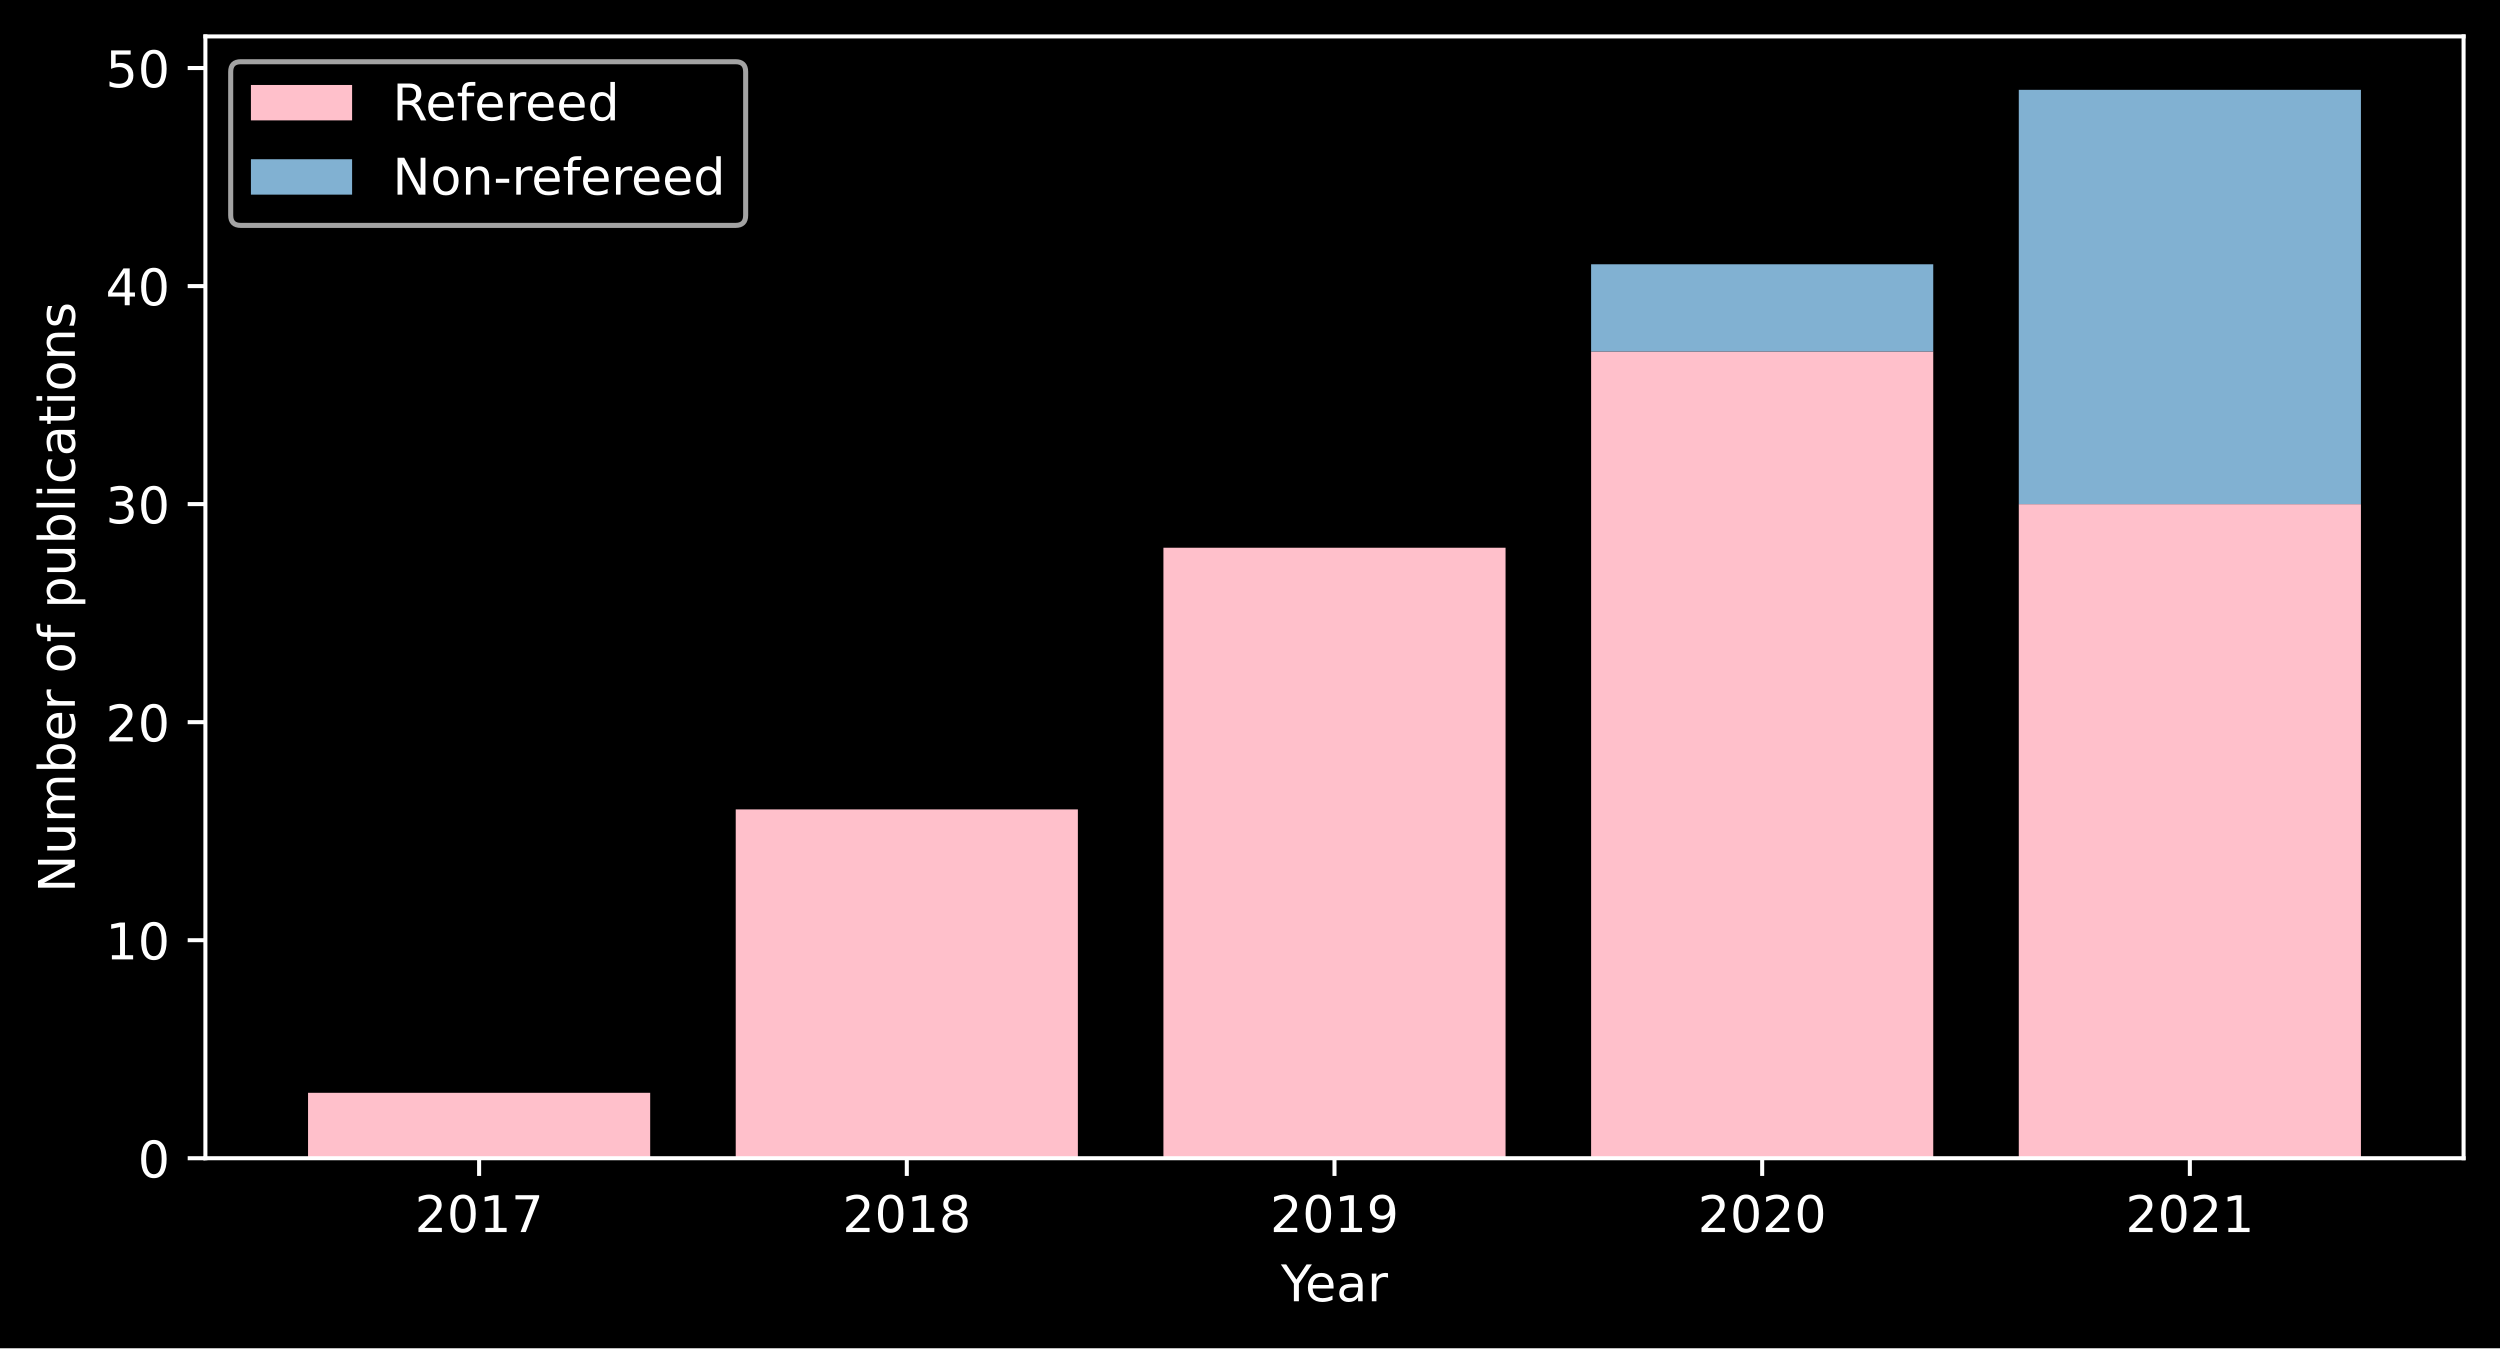
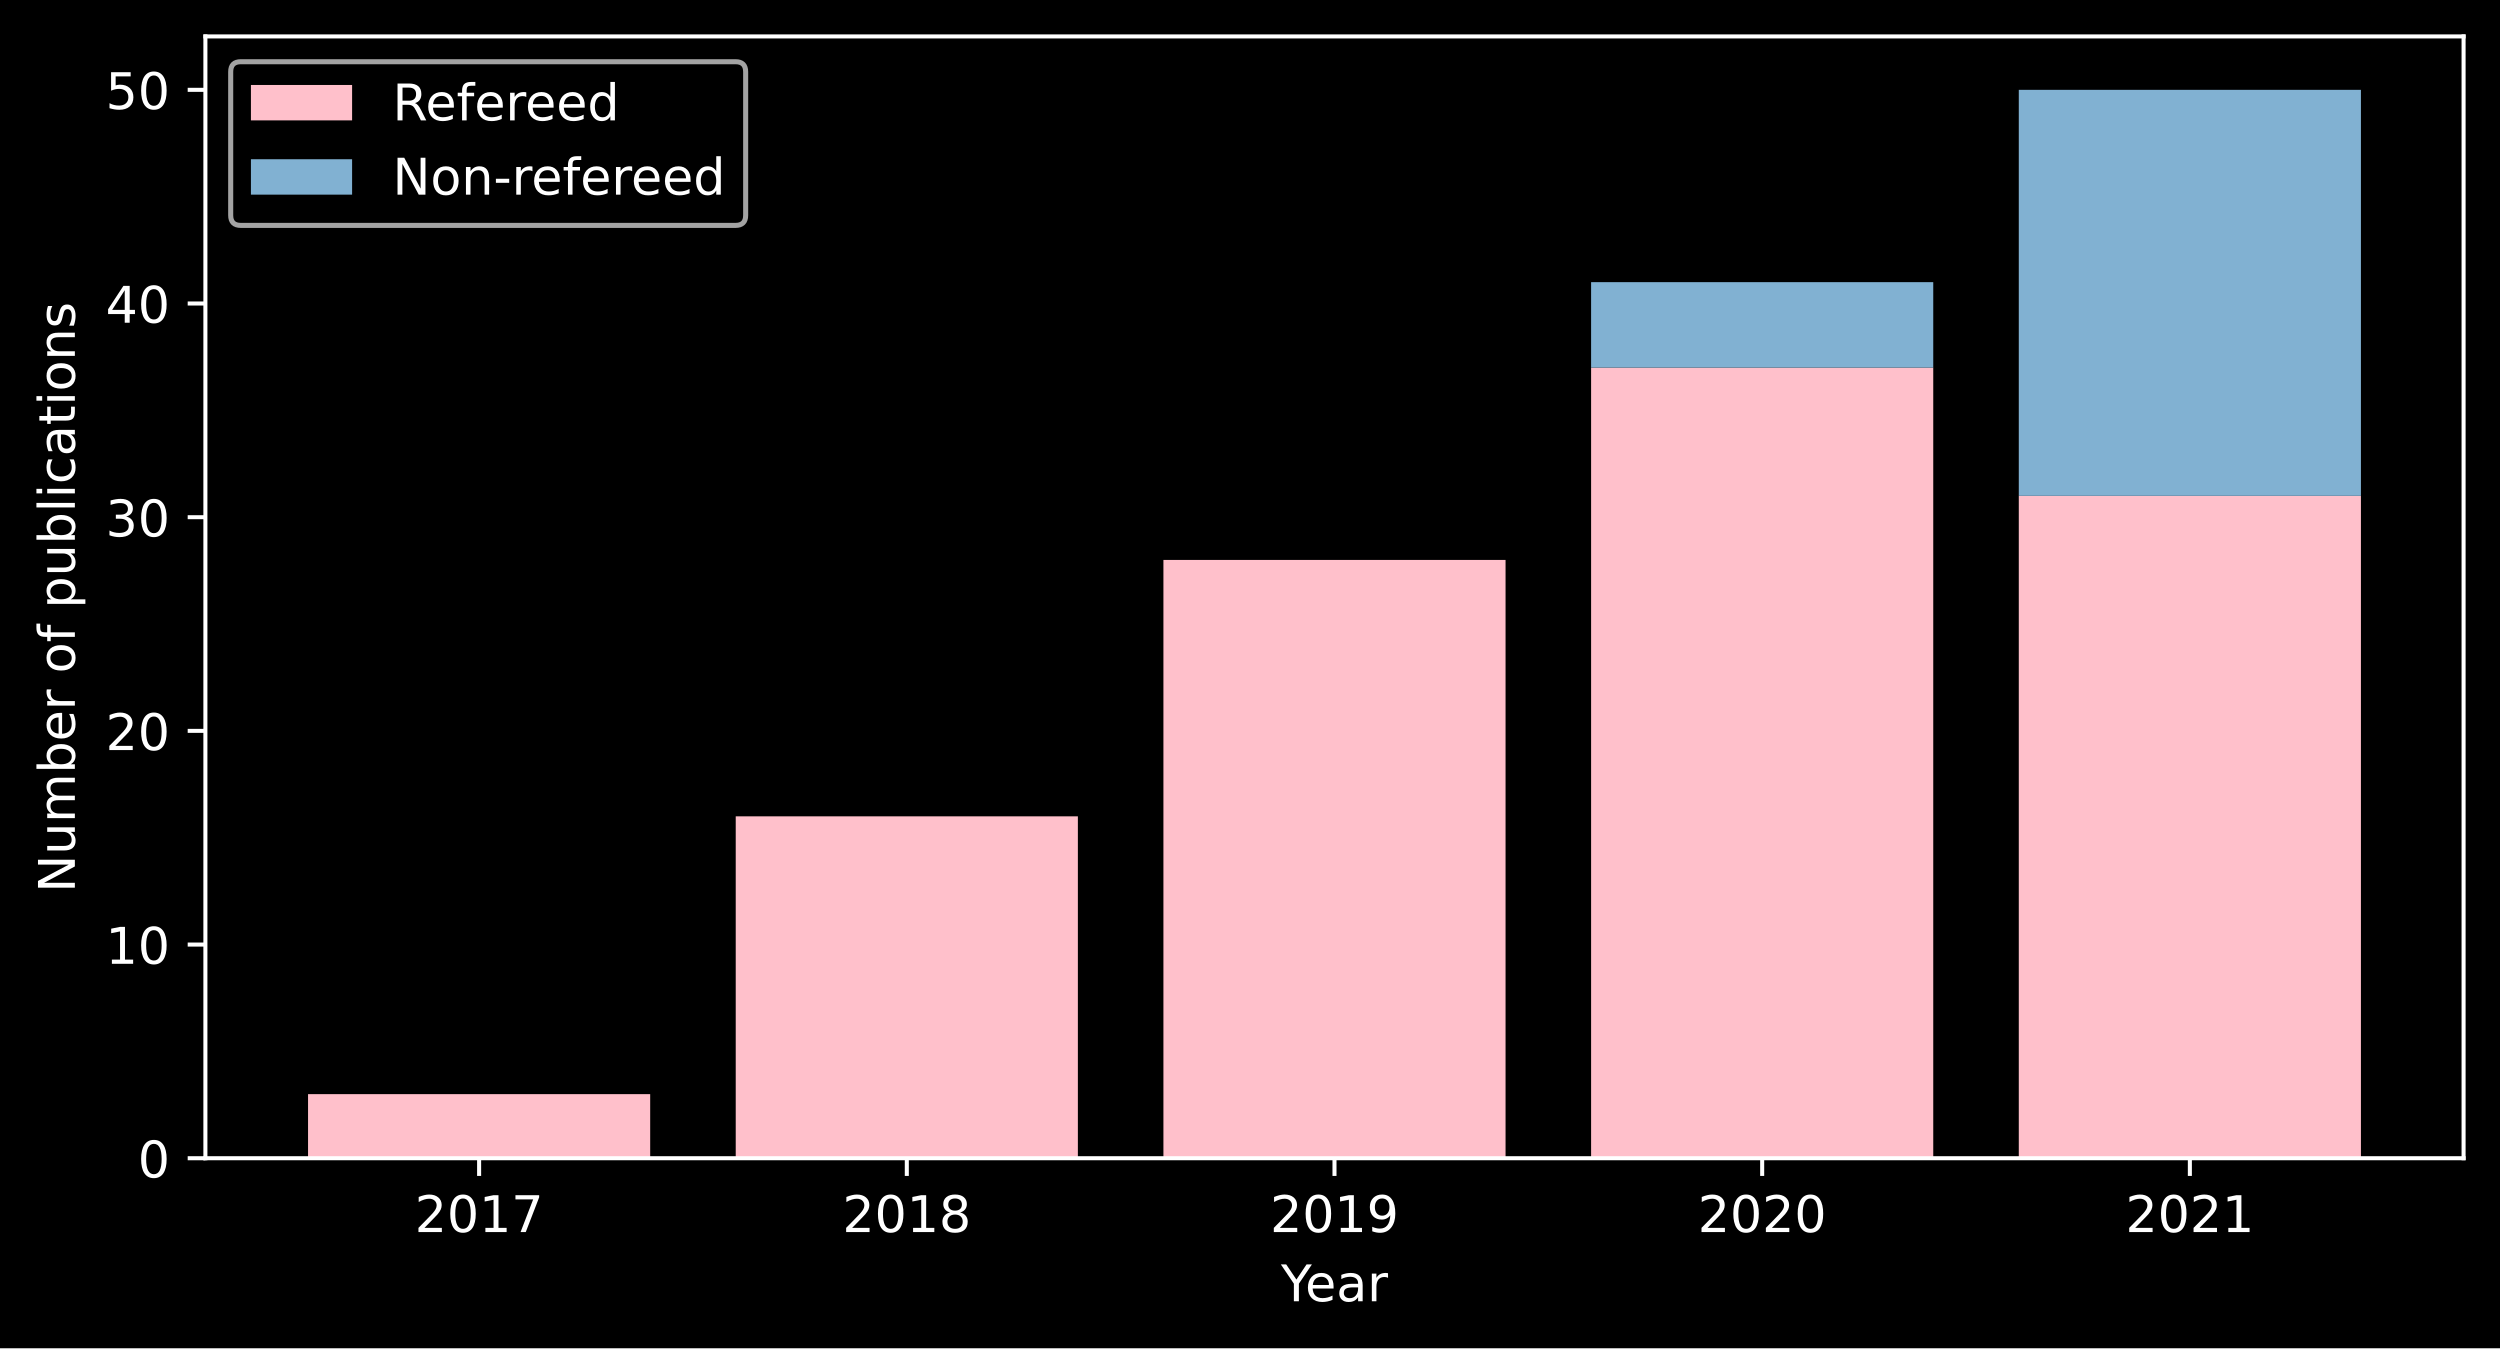
<svg xmlns="http://www.w3.org/2000/svg" xmlns:xlink="http://www.w3.org/1999/xlink" height="266.516pt" version="1.1" viewBox="0 0 494.203 266.516" width="494.203pt">
  <defs>
    <style type="text/css">*{stroke-linecap:butt;stroke-linejoin:round;}</style>
  </defs>
  <g id="figure_1">
    <g id="patch_1">
      <path d="M 0 266.516  L 494.203 266.516  L 494.203 0  L 0 0  z " />
    </g>
    <g id="axes_1">
      <g id="patch_2">
        <path d="M 40.603 228.96  L 487.003 228.96  L 487.003 7.2  L 40.603 7.2  z " />
      </g>
      <g id="patch_3">
-         <path clip-path="url(#p28b69d69a1)" d="M 399.076 228.96  L 466.712 228.96  L 466.712 99.654  L 399.076 99.654  z " style="fill:#ffc0cb;" />
+         <path clip-path="url(#pa184d93431)" d="M 399.076 228.96  L 466.712 228.96  L 466.712 98.016  L 399.076 98.016  z " style="fill:#ffc0cb;" />
      </g>
      <g id="patch_4">
-         <path clip-path="url(#p28b69d69a1)" d="M 314.53 228.96  L 382.167 228.96  L 382.167 69.482  L 314.53 69.482  z " style="fill:#ffc0cb;" />
+         <path clip-path="url(#pa184d93431)" d="M 314.53 228.96  L 382.167 228.96  L 382.167 72.672  L 314.53 72.672  z " style="fill:#ffc0cb;" />
      </g>
      <g id="patch_5">
-         <path clip-path="url(#p28b69d69a1)" d="M 229.985 228.96  L 297.621 228.96  L 297.621 108.274  L 229.985 108.274  z " style="fill:#ffc0cb;" />
+         <path clip-path="url(#pa184d93431)" d="M 229.985 228.96  L 297.621 228.96  L 297.621 110.688  L 229.985 110.688  z " style="fill:#ffc0cb;" />
      </g>
      <g id="patch_6">
-         <path clip-path="url(#p28b69d69a1)" d="M 145.439 228.96  L 213.076 228.96  L 213.076 159.997  L 145.439 159.997  z " style="fill:#ffc0cb;" />
+         <path clip-path="url(#pa184d93431)" d="M 145.439 228.96  L 213.076 228.96  L 213.076 161.376  L 145.439 161.376  z " style="fill:#ffc0cb;" />
      </g>
      <g id="patch_7">
-         <path clip-path="url(#p28b69d69a1)" d="M 60.894 228.96  L 128.53 228.96  L 128.53 216.029  L 60.894 216.029  z " style="fill:#ffc0cb;" />
+         <path clip-path="url(#pa184d93431)" d="M 60.894 228.96  L 128.53 228.96  L 128.53 216.288  L 60.894 216.288  z " style="fill:#ffc0cb;" />
      </g>
      <g id="patch_8">
-         <path clip-path="url(#p28b69d69a1)" d="M 399.076 99.654  L 466.712 99.654  L 466.712 17.76  L 399.076 17.76  z " style="fill:#81b1d2;" />
+         <path clip-path="url(#pa184d93431)" d="M 399.076 98.016  L 466.712 98.016  L 466.712 17.76  L 399.076 17.76  z " style="fill:#81b1d2;" />
      </g>
      <g id="patch_9">
-         <path clip-path="url(#p28b69d69a1)" d="M 314.53 69.482  L 382.167 69.482  L 382.167 52.242  L 314.53 52.242  z " style="fill:#81b1d2;" />
+         <path clip-path="url(#pa184d93431)" d="M 314.53 72.672  L 382.167 72.672  L 382.167 55.776  L 314.53 55.776  z " style="fill:#81b1d2;" />
      </g>
      <g id="patch_10">
-         <path clip-path="url(#p28b69d69a1)" d="M 229.985 108.274  L 297.621 108.274  L 297.621 108.274  L 229.985 108.274  z " style="fill:#81b1d2;" />
+         <path clip-path="url(#pa184d93431)" d="M 229.985 110.688  L 297.621 110.688  L 297.621 110.688  L 229.985 110.688  z " style="fill:#81b1d2;" />
      </g>
      <g id="patch_11">
-         <path clip-path="url(#p28b69d69a1)" d="M 145.439 159.997  L 213.076 159.997  L 213.076 159.997  L 145.439 159.997  z " style="fill:#81b1d2;" />
+         <path clip-path="url(#pa184d93431)" d="M 145.439 161.376  L 213.076 161.376  L 213.076 161.376  L 145.439 161.376  z " style="fill:#81b1d2;" />
      </g>
      <g id="patch_12">
-         <path clip-path="url(#p28b69d69a1)" d="M 60.894 216.029  L 128.53 216.029  L 128.53 216.029  L 60.894 216.029  z " style="fill:#81b1d2;" />
+         <path clip-path="url(#pa184d93431)" d="M 60.894 216.288  L 128.53 216.288  L 128.53 216.288  L 60.894 216.288  z " style="fill:#81b1d2;" />
      </g>
      <g id="matplotlib.axis_1">
        <g id="xtick_1">
          <g id="line2d_1">
            <defs>
-               <path d="M 0 0  L 0 3.5  " id="mf9de6f8b6b" style="stroke:#ffffff;stroke-width:0.8;" />
-             </defs>
-             <g>
-               <use style="fill:#ffffff;stroke:#ffffff;stroke-width:0.8;" x="432.894" xlink:href="#mf9de6f8b6b" y="228.96" />
+               <path d="M 0 0  L 0 3.5  " id="m18f477acd8" style="stroke:#ffffff;stroke-width:0.8;" />
+             </defs>
+             <g>
+               <use style="fill:#ffffff;stroke:#ffffff;stroke-width:0.8;" x="432.894" xlink:href="#m18f477acd8" y="228.96" />
            </g>
          </g>
          <g id="text_1">
            <g style="fill:#ffffff;" transform="translate(420.169 243.5584)scale(0.1 -0.1)">
              <defs>
                <path d="M 1228 531  L 3431 531  L 3431 0  L 469 0  L 469 531  Q 828 903 1448 1529  Q 2069 2156 2228 2338  Q 2531 2678 2651 2914  Q 2772 3150 2772 3378  Q 2772 3750 2511 3984  Q 2250 4219 1831 4219  Q 1534 4219 1204 4116  Q 875 4013 500 3803  L 500 4441  Q 881 4594 1212 4672  Q 1544 4750 1819 4750  Q 2544 4750 2975 4387  Q 3406 4025 3406 3419  Q 3406 3131 3298 2873  Q 3191 2616 2906 2266  Q 2828 2175 2409 1742  Q 1991 1309 1228 531  z " id="DejaVuSans-32" transform="scale(0.015625)" />
                <path d="M 2034 4250  Q 1547 4250 1301 3770  Q 1056 3291 1056 2328  Q 1056 1369 1301 889  Q 1547 409 2034 409  Q 2525 409 2770 889  Q 3016 1369 3016 2328  Q 3016 3291 2770 3770  Q 2525 4250 2034 4250  z M 2034 4750  Q 2819 4750 3233 4129  Q 3647 3509 3647 2328  Q 3647 1150 3233 529  Q 2819 -91 2034 -91  Q 1250 -91 836 529  Q 422 1150 422 2328  Q 422 3509 836 4129  Q 1250 4750 2034 4750  z " id="DejaVuSans-30" transform="scale(0.015625)" />
                <path d="M 794 531  L 1825 531  L 1825 4091  L 703 3866  L 703 4441  L 1819 4666  L 2450 4666  L 2450 531  L 3481 531  L 3481 0  L 794 0  L 794 531  z " id="DejaVuSans-31" transform="scale(0.015625)" />
              </defs>
              <use xlink:href="#DejaVuSans-32" />
              <use x="63.623" xlink:href="#DejaVuSans-30" />
              <use x="127.246" xlink:href="#DejaVuSans-32" />
              <use x="190.869" xlink:href="#DejaVuSans-31" />
            </g>
          </g>
        </g>
        <g id="xtick_2">
          <g id="line2d_2">
            <g>
-               <use style="fill:#ffffff;stroke:#ffffff;stroke-width:0.8;" x="348.349" xlink:href="#mf9de6f8b6b" y="228.96" />
+               <use style="fill:#ffffff;stroke:#ffffff;stroke-width:0.8;" x="348.349" xlink:href="#m18f477acd8" y="228.96" />
            </g>
          </g>
          <g id="text_2">
            <g style="fill:#ffffff;" transform="translate(335.6236 243.5584)scale(0.1 -0.1)">
              <use xlink:href="#DejaVuSans-32" />
              <use x="63.623" xlink:href="#DejaVuSans-30" />
              <use x="127.246" xlink:href="#DejaVuSans-32" />
              <use x="190.869" xlink:href="#DejaVuSans-30" />
            </g>
          </g>
        </g>
        <g id="xtick_3">
          <g id="line2d_3">
            <g>
-               <use style="fill:#ffffff;stroke:#ffffff;stroke-width:0.8;" x="263.803" xlink:href="#mf9de6f8b6b" y="228.96" />
+               <use style="fill:#ffffff;stroke:#ffffff;stroke-width:0.8;" x="263.803" xlink:href="#m18f477acd8" y="228.96" />
            </g>
          </g>
          <g id="text_3">
            <g style="fill:#ffffff;" transform="translate(251.0781 243.5584)scale(0.1 -0.1)">
              <defs>
                <path d="M 703 97  L 703 672  Q 941 559 1184 500  Q 1428 441 1663 441  Q 2288 441 2617 861  Q 2947 1281 2994 2138  Q 2813 1869 2534 1725  Q 2256 1581 1919 1581  Q 1219 1581 811 2004  Q 403 2428 403 3163  Q 403 3881 828 4315  Q 1253 4750 1959 4750  Q 2769 4750 3195 4129  Q 3622 3509 3622 2328  Q 3622 1225 3098 567  Q 2575 -91 1691 -91  Q 1453 -91 1209 -44  Q 966 3 703 97  z M 1959 2075  Q 2384 2075 2632 2365  Q 2881 2656 2881 3163  Q 2881 3666 2632 3958  Q 2384 4250 1959 4250  Q 1534 4250 1286 3958  Q 1038 3666 1038 3163  Q 1038 2656 1286 2365  Q 1534 2075 1959 2075  z " id="DejaVuSans-39" transform="scale(0.015625)" />
              </defs>
              <use xlink:href="#DejaVuSans-32" />
              <use x="63.623" xlink:href="#DejaVuSans-30" />
              <use x="127.246" xlink:href="#DejaVuSans-31" />
              <use x="190.869" xlink:href="#DejaVuSans-39" />
            </g>
          </g>
        </g>
        <g id="xtick_4">
          <g id="line2d_4">
            <g>
-               <use style="fill:#ffffff;stroke:#ffffff;stroke-width:0.8;" x="179.258" xlink:href="#mf9de6f8b6b" y="228.96" />
+               <use style="fill:#ffffff;stroke:#ffffff;stroke-width:0.8;" x="179.258" xlink:href="#m18f477acd8" y="228.96" />
            </g>
          </g>
          <g id="text_4">
            <g style="fill:#ffffff;" transform="translate(166.5327 243.5584)scale(0.1 -0.1)">
              <defs>
                <path d="M 2034 2216  Q 1584 2216 1326 1975  Q 1069 1734 1069 1313  Q 1069 891 1326 650  Q 1584 409 2034 409  Q 2484 409 2743 651  Q 3003 894 3003 1313  Q 3003 1734 2745 1975  Q 2488 2216 2034 2216  z M 1403 2484  Q 997 2584 770 2862  Q 544 3141 544 3541  Q 544 4100 942 4425  Q 1341 4750 2034 4750  Q 2731 4750 3128 4425  Q 3525 4100 3525 3541  Q 3525 3141 3298 2862  Q 3072 2584 2669 2484  Q 3125 2378 3379 2068  Q 3634 1759 3634 1313  Q 3634 634 3220 271  Q 2806 -91 2034 -91  Q 1263 -91 848 271  Q 434 634 434 1313  Q 434 1759 690 2068  Q 947 2378 1403 2484  z M 1172 3481  Q 1172 3119 1398 2916  Q 1625 2713 2034 2713  Q 2441 2713 2670 2916  Q 2900 3119 2900 3481  Q 2900 3844 2670 4047  Q 2441 4250 2034 4250  Q 1625 4250 1398 4047  Q 1172 3844 1172 3481  z " id="DejaVuSans-38" transform="scale(0.015625)" />
              </defs>
              <use xlink:href="#DejaVuSans-32" />
              <use x="63.623" xlink:href="#DejaVuSans-30" />
              <use x="127.246" xlink:href="#DejaVuSans-31" />
              <use x="190.869" xlink:href="#DejaVuSans-38" />
            </g>
          </g>
        </g>
        <g id="xtick_5">
          <g id="line2d_5">
            <g>
-               <use style="fill:#ffffff;stroke:#ffffff;stroke-width:0.8;" x="94.712" xlink:href="#mf9de6f8b6b" y="228.96" />
+               <use style="fill:#ffffff;stroke:#ffffff;stroke-width:0.8;" x="94.712" xlink:href="#m18f477acd8" y="228.96" />
            </g>
          </g>
          <g id="text_5">
            <g style="fill:#ffffff;" transform="translate(81.98722 243.5584)scale(0.1 -0.1)">
              <defs>
                <path d="M 525 4666  L 3525 4666  L 3525 4397  L 1831 0  L 1172 0  L 2766 4134  L 525 4134  L 525 4666  z " id="DejaVuSans-37" transform="scale(0.015625)" />
              </defs>
              <use xlink:href="#DejaVuSans-32" />
              <use x="63.623" xlink:href="#DejaVuSans-30" />
              <use x="127.246" xlink:href="#DejaVuSans-31" />
              <use x="190.869" xlink:href="#DejaVuSans-37" />
            </g>
          </g>
        </g>
        <g id="text_6">
          <g style="fill:#ffffff;" transform="translate(253.2156 257.2366)scale(0.1 -0.1)">
            <defs>
              <path d="M -13 4666  L 666 4666  L 1959 2747  L 3244 4666  L 3922 4666  L 2272 2222  L 2272 0  L 1638 0  L 1638 2222  L -13 4666  z " id="DejaVuSans-59" transform="scale(0.015625)" />
              <path d="M 3597 1894  L 3597 1613  L 953 1613  Q 991 1019 1311 708  Q 1631 397 2203 397  Q 2534 397 2845 478  Q 3156 559 3463 722  L 3463 178  Q 3153 47 2828 -22  Q 2503 -91 2169 -91  Q 1331 -91 842 396  Q 353 884 353 1716  Q 353 2575 817 3079  Q 1281 3584 2069 3584  Q 2775 3584 3186 3129  Q 3597 2675 3597 1894  z M 3022 2063  Q 3016 2534 2758 2815  Q 2500 3097 2075 3097  Q 1594 3097 1305 2825  Q 1016 2553 972 2059  L 3022 2063  z " id="DejaVuSans-65" transform="scale(0.015625)" />
              <path d="M 2194 1759  Q 1497 1759 1228 1600  Q 959 1441 959 1056  Q 959 750 1161 570  Q 1363 391 1709 391  Q 2188 391 2477 730  Q 2766 1069 2766 1631  L 2766 1759  L 2194 1759  z M 3341 1997  L 3341 0  L 2766 0  L 2766 531  Q 2569 213 2275 61  Q 1981 -91 1556 -91  Q 1019 -91 701 211  Q 384 513 384 1019  Q 384 1609 779 1909  Q 1175 2209 1959 2209  L 2766 2209  L 2766 2266  Q 2766 2663 2505 2880  Q 2244 3097 1772 3097  Q 1472 3097 1187 3025  Q 903 2953 641 2809  L 641 3341  Q 956 3463 1253 3523  Q 1550 3584 1831 3584  Q 2591 3584 2966 3190  Q 3341 2797 3341 1997  z " id="DejaVuSans-61" transform="scale(0.015625)" />
              <path d="M 2631 2963  Q 2534 3019 2420 3045  Q 2306 3072 2169 3072  Q 1681 3072 1420 2755  Q 1159 2438 1159 1844  L 1159 0  L 581 0  L 581 3500  L 1159 3500  L 1159 2956  Q 1341 3275 1631 3429  Q 1922 3584 2338 3584  Q 2397 3584 2469 3576  Q 2541 3569 2628 3553  L 2631 2963  z " id="DejaVuSans-72" transform="scale(0.015625)" />
            </defs>
            <use xlink:href="#DejaVuSans-59" />
            <use x="47.834" xlink:href="#DejaVuSans-65" />
            <use x="109.357" xlink:href="#DejaVuSans-61" />
            <use x="170.637" xlink:href="#DejaVuSans-72" />
          </g>
        </g>
      </g>
      <g id="matplotlib.axis_2">
        <g id="ytick_1">
          <g id="line2d_6">
            <defs>
-               <path d="M 0 0  L -3.5 0  " id="m792d9b1608" style="stroke:#ffffff;stroke-width:0.8;" />
-             </defs>
-             <g>
-               <use style="fill:#ffffff;stroke:#ffffff;stroke-width:0.8;" x="40.603" xlink:href="#m792d9b1608" y="228.96" />
+               <path d="M 0 0  L -3.5 0  " id="m6c714ac5a5" style="stroke:#ffffff;stroke-width:0.8;" />
+             </defs>
+             <g>
+               <use style="fill:#ffffff;stroke:#ffffff;stroke-width:0.8;" x="40.603" xlink:href="#m6c714ac5a5" y="228.96" />
            </g>
          </g>
          <g id="text_7">
            <g style="fill:#ffffff;" transform="translate(27.24063 232.7592)scale(0.1 -0.1)">
              <use xlink:href="#DejaVuSans-30" />
            </g>
          </g>
        </g>
        <g id="ytick_2">
          <g id="line2d_7">
            <g>
-               <use style="fill:#ffffff;stroke:#ffffff;stroke-width:0.8;" x="40.603" xlink:href="#m792d9b1608" y="185.858" />
+               <use style="fill:#ffffff;stroke:#ffffff;stroke-width:0.8;" x="40.603" xlink:href="#m6c714ac5a5" y="186.72" />
            </g>
          </g>
          <g id="text_8">
-             <g style="fill:#ffffff;" transform="translate(20.87813 189.6572)scale(0.1 -0.1)">
+             <g style="fill:#ffffff;" transform="translate(20.87813 190.5192)scale(0.1 -0.1)">
              <use xlink:href="#DejaVuSans-31" />
              <use x="63.623" xlink:href="#DejaVuSans-30" />
            </g>
          </g>
        </g>
        <g id="ytick_3">
          <g id="line2d_8">
            <g>
-               <use style="fill:#ffffff;stroke:#ffffff;stroke-width:0.8;" x="40.603" xlink:href="#m792d9b1608" y="142.756" />
+               <use style="fill:#ffffff;stroke:#ffffff;stroke-width:0.8;" x="40.603" xlink:href="#m6c714ac5a5" y="144.48" />
            </g>
          </g>
          <g id="text_9">
-             <g style="fill:#ffffff;" transform="translate(20.87813 146.5551)scale(0.1 -0.1)">
+             <g style="fill:#ffffff;" transform="translate(20.87813 148.2792)scale(0.1 -0.1)">
              <use xlink:href="#DejaVuSans-32" />
              <use x="63.623" xlink:href="#DejaVuSans-30" />
            </g>
          </g>
        </g>
        <g id="ytick_4">
          <g id="line2d_9">
            <g>
-               <use style="fill:#ffffff;stroke:#ffffff;stroke-width:0.8;" x="40.603" xlink:href="#m792d9b1608" y="99.654" />
+               <use style="fill:#ffffff;stroke:#ffffff;stroke-width:0.8;" x="40.603" xlink:href="#m6c714ac5a5" y="102.24" />
            </g>
          </g>
          <g id="text_10">
-             <g style="fill:#ffffff;" transform="translate(20.87813 103.4531)scale(0.1 -0.1)">
+             <g style="fill:#ffffff;" transform="translate(20.87813 106.0392)scale(0.1 -0.1)">
              <defs>
                <path d="M 2597 2516  Q 3050 2419 3304 2112  Q 3559 1806 3559 1356  Q 3559 666 3084 287  Q 2609 -91 1734 -91  Q 1441 -91 1130 -33  Q 819 25 488 141  L 488 750  Q 750 597 1062 519  Q 1375 441 1716 441  Q 2309 441 2620 675  Q 2931 909 2931 1356  Q 2931 1769 2642 2001  Q 2353 2234 1838 2234  L 1294 2234  L 1294 2753  L 1863 2753  Q 2328 2753 2575 2939  Q 2822 3125 2822 3475  Q 2822 3834 2567 4026  Q 2313 4219 1838 4219  Q 1578 4219 1281 4162  Q 984 4106 628 3988  L 628 4550  Q 988 4650 1302 4700  Q 1616 4750 1894 4750  Q 2613 4750 3031 4423  Q 3450 4097 3450 3541  Q 3450 3153 3228 2886  Q 3006 2619 2597 2516  z " id="DejaVuSans-33" transform="scale(0.015625)" />
              </defs>
              <use xlink:href="#DejaVuSans-33" />
              <use x="63.623" xlink:href="#DejaVuSans-30" />
            </g>
          </g>
        </g>
        <g id="ytick_5">
          <g id="line2d_10">
            <g>
-               <use style="fill:#ffffff;stroke:#ffffff;stroke-width:0.8;" x="40.603" xlink:href="#m792d9b1608" y="56.552" />
+               <use style="fill:#ffffff;stroke:#ffffff;stroke-width:0.8;" x="40.603" xlink:href="#m6c714ac5a5" y="60" />
            </g>
          </g>
          <g id="text_11">
-             <g style="fill:#ffffff;" transform="translate(20.87813 60.35106)scale(0.1 -0.1)">
+             <g style="fill:#ffffff;" transform="translate(20.87813 63.79922)scale(0.1 -0.1)">
              <defs>
                <path d="M 2419 4116  L 825 1625  L 2419 1625  L 2419 4116  z M 2253 4666  L 3047 4666  L 3047 1625  L 3713 1625  L 3713 1100  L 3047 1100  L 3047 0  L 2419 0  L 2419 1100  L 313 1100  L 313 1709  L 2253 4666  z " id="DejaVuSans-34" transform="scale(0.015625)" />
              </defs>
              <use xlink:href="#DejaVuSans-34" />
              <use x="63.623" xlink:href="#DejaVuSans-30" />
            </g>
          </g>
        </g>
        <g id="ytick_6">
          <g id="line2d_11">
            <g>
-               <use style="fill:#ffffff;stroke:#ffffff;stroke-width:0.8;" x="40.603" xlink:href="#m792d9b1608" y="13.45" />
+               <use style="fill:#ffffff;stroke:#ffffff;stroke-width:0.8;" x="40.603" xlink:href="#m6c714ac5a5" y="17.76" />
            </g>
          </g>
          <g id="text_12">
-             <g style="fill:#ffffff;" transform="translate(20.87813 17.24901)scale(0.1 -0.1)">
+             <g style="fill:#ffffff;" transform="translate(20.87813 21.55922)scale(0.1 -0.1)">
              <defs>
                <path d="M 691 4666  L 3169 4666  L 3169 4134  L 1269 4134  L 1269 2991  Q 1406 3038 1543 3061  Q 1681 3084 1819 3084  Q 2600 3084 3056 2656  Q 3513 2228 3513 1497  Q 3513 744 3044 326  Q 2575 -91 1722 -91  Q 1428 -91 1123 -41  Q 819 9 494 109  L 494 744  Q 775 591 1075 516  Q 1375 441 1709 441  Q 2250 441 2565 725  Q 2881 1009 2881 1497  Q 2881 1984 2565 2268  Q 2250 2553 1709 2553  Q 1456 2553 1204 2497  Q 953 2441 691 2322  L 691 4666  z " id="DejaVuSans-35" transform="scale(0.015625)" />
              </defs>
              <use xlink:href="#DejaVuSans-35" />
              <use x="63.623" xlink:href="#DejaVuSans-30" />
            </g>
          </g>
        </g>
        <g id="text_13">
          <g style="fill:#ffffff;" transform="translate(14.79844 176.4542)rotate(-90)scale(0.1 -0.1)">
            <defs>
              <path d="M 628 4666  L 1478 4666  L 3547 763  L 3547 4666  L 4159 4666  L 4159 0  L 3309 0  L 1241 3903  L 1241 0  L 628 0  L 628 4666  z " id="DejaVuSans-4e" transform="scale(0.015625)" />
              <path d="M 544 1381  L 544 3500  L 1119 3500  L 1119 1403  Q 1119 906 1312 657  Q 1506 409 1894 409  Q 2359 409 2629 706  Q 2900 1003 2900 1516  L 2900 3500  L 3475 3500  L 3475 0  L 2900 0  L 2900 538  Q 2691 219 2414 64  Q 2138 -91 1772 -91  Q 1169 -91 856 284  Q 544 659 544 1381  z M 1991 3584  L 1991 3584  z " id="DejaVuSans-75" transform="scale(0.015625)" />
              <path d="M 3328 2828  Q 3544 3216 3844 3400  Q 4144 3584 4550 3584  Q 5097 3584 5394 3201  Q 5691 2819 5691 2113  L 5691 0  L 5113 0  L 5113 2094  Q 5113 2597 4934 2840  Q 4756 3084 4391 3084  Q 3944 3084 3684 2787  Q 3425 2491 3425 1978  L 3425 0  L 2847 0  L 2847 2094  Q 2847 2600 2669 2842  Q 2491 3084 2119 3084  Q 1678 3084 1418 2786  Q 1159 2488 1159 1978  L 1159 0  L 581 0  L 581 3500  L 1159 3500  L 1159 2956  Q 1356 3278 1631 3431  Q 1906 3584 2284 3584  Q 2666 3584 2933 3390  Q 3200 3197 3328 2828  z " id="DejaVuSans-6d" transform="scale(0.015625)" />
              <path d="M 3116 1747  Q 3116 2381 2855 2742  Q 2594 3103 2138 3103  Q 1681 3103 1420 2742  Q 1159 2381 1159 1747  Q 1159 1113 1420 752  Q 1681 391 2138 391  Q 2594 391 2855 752  Q 3116 1113 3116 1747  z M 1159 2969  Q 1341 3281 1617 3432  Q 1894 3584 2278 3584  Q 2916 3584 3314 3078  Q 3713 2572 3713 1747  Q 3713 922 3314 415  Q 2916 -91 2278 -91  Q 1894 -91 1617 61  Q 1341 213 1159 525  L 1159 0  L 581 0  L 581 4863  L 1159 4863  L 1159 2969  z " id="DejaVuSans-62" transform="scale(0.015625)" />
              <path id="DejaVuSans-20" transform="scale(0.015625)" />
              <path d="M 1959 3097  Q 1497 3097 1228 2736  Q 959 2375 959 1747  Q 959 1119 1226 758  Q 1494 397 1959 397  Q 2419 397 2687 759  Q 2956 1122 2956 1747  Q 2956 2369 2687 2733  Q 2419 3097 1959 3097  z M 1959 3584  Q 2709 3584 3137 3096  Q 3566 2609 3566 1747  Q 3566 888 3137 398  Q 2709 -91 1959 -91  Q 1206 -91 779 398  Q 353 888 353 1747  Q 353 2609 779 3096  Q 1206 3584 1959 3584  z " id="DejaVuSans-6f" transform="scale(0.015625)" />
              <path d="M 2375 4863  L 2375 4384  L 1825 4384  Q 1516 4384 1395 4259  Q 1275 4134 1275 3809  L 1275 3500  L 2222 3500  L 2222 3053  L 1275 3053  L 1275 0  L 697 0  L 697 3053  L 147 3053  L 147 3500  L 697 3500  L 697 3744  Q 697 4328 969 4595  Q 1241 4863 1831 4863  L 2375 4863  z " id="DejaVuSans-66" transform="scale(0.015625)" />
              <path d="M 1159 525  L 1159 -1331  L 581 -1331  L 581 3500  L 1159 3500  L 1159 2969  Q 1341 3281 1617 3432  Q 1894 3584 2278 3584  Q 2916 3584 3314 3078  Q 3713 2572 3713 1747  Q 3713 922 3314 415  Q 2916 -91 2278 -91  Q 1894 -91 1617 61  Q 1341 213 1159 525  z M 3116 1747  Q 3116 2381 2855 2742  Q 2594 3103 2138 3103  Q 1681 3103 1420 2742  Q 1159 2381 1159 1747  Q 1159 1113 1420 752  Q 1681 391 2138 391  Q 2594 391 2855 752  Q 3116 1113 3116 1747  z " id="DejaVuSans-70" transform="scale(0.015625)" />
              <path d="M 603 4863  L 1178 4863  L 1178 0  L 603 0  L 603 4863  z " id="DejaVuSans-6c" transform="scale(0.015625)" />
              <path d="M 603 3500  L 1178 3500  L 1178 0  L 603 0  L 603 3500  z M 603 4863  L 1178 4863  L 1178 4134  L 603 4134  L 603 4863  z " id="DejaVuSans-69" transform="scale(0.015625)" />
              <path d="M 3122 3366  L 3122 2828  Q 2878 2963 2633 3030  Q 2388 3097 2138 3097  Q 1578 3097 1268 2742  Q 959 2388 959 1747  Q 959 1106 1268 751  Q 1578 397 2138 397  Q 2388 397 2633 464  Q 2878 531 3122 666  L 3122 134  Q 2881 22 2623 -34  Q 2366 -91 2075 -91  Q 1284 -91 818 406  Q 353 903 353 1747  Q 353 2603 823 3093  Q 1294 3584 2113 3584  Q 2378 3584 2631 3529  Q 2884 3475 3122 3366  z " id="DejaVuSans-63" transform="scale(0.015625)" />
              <path d="M 1172 4494  L 1172 3500  L 2356 3500  L 2356 3053  L 1172 3053  L 1172 1153  Q 1172 725 1289 603  Q 1406 481 1766 481  L 2356 481  L 2356 0  L 1766 0  Q 1100 0 847 248  Q 594 497 594 1153  L 594 3053  L 172 3053  L 172 3500  L 594 3500  L 594 4494  L 1172 4494  z " id="DejaVuSans-74" transform="scale(0.015625)" />
              <path d="M 3513 2113  L 3513 0  L 2938 0  L 2938 2094  Q 2938 2591 2744 2837  Q 2550 3084 2163 3084  Q 1697 3084 1428 2787  Q 1159 2491 1159 1978  L 1159 0  L 581 0  L 581 3500  L 1159 3500  L 1159 2956  Q 1366 3272 1645 3428  Q 1925 3584 2291 3584  Q 2894 3584 3203 3211  Q 3513 2838 3513 2113  z " id="DejaVuSans-6e" transform="scale(0.015625)" />
              <path d="M 2834 3397  L 2834 2853  Q 2591 2978 2328 3040  Q 2066 3103 1784 3103  Q 1356 3103 1142 2972  Q 928 2841 928 2578  Q 928 2378 1081 2264  Q 1234 2150 1697 2047  L 1894 2003  Q 2506 1872 2764 1633  Q 3022 1394 3022 966  Q 3022 478 2636 193  Q 2250 -91 1575 -91  Q 1294 -91 989 -36  Q 684 19 347 128  L 347 722  Q 666 556 975 473  Q 1284 391 1588 391  Q 1994 391 2212 530  Q 2431 669 2431 922  Q 2431 1156 2273 1281  Q 2116 1406 1581 1522  L 1381 1569  Q 847 1681 609 1914  Q 372 2147 372 2553  Q 372 3047 722 3315  Q 1072 3584 1716 3584  Q 2034 3584 2315 3537  Q 2597 3491 2834 3397  z " id="DejaVuSans-73" transform="scale(0.015625)" />
            </defs>
            <use xlink:href="#DejaVuSans-4e" />
            <use x="74.805" xlink:href="#DejaVuSans-75" />
            <use x="138.184" xlink:href="#DejaVuSans-6d" />
            <use x="235.596" xlink:href="#DejaVuSans-62" />
            <use x="299.072" xlink:href="#DejaVuSans-65" />
            <use x="360.596" xlink:href="#DejaVuSans-72" />
            <use x="401.709" xlink:href="#DejaVuSans-20" />
            <use x="433.496" xlink:href="#DejaVuSans-6f" />
            <use x="494.678" xlink:href="#DejaVuSans-66" />
            <use x="529.883" xlink:href="#DejaVuSans-20" />
            <use x="561.67" xlink:href="#DejaVuSans-70" />
            <use x="625.146" xlink:href="#DejaVuSans-75" />
            <use x="688.525" xlink:href="#DejaVuSans-62" />
            <use x="752.002" xlink:href="#DejaVuSans-6c" />
            <use x="779.785" xlink:href="#DejaVuSans-69" />
            <use x="807.568" xlink:href="#DejaVuSans-63" />
            <use x="862.549" xlink:href="#DejaVuSans-61" />
            <use x="923.828" xlink:href="#DejaVuSans-74" />
            <use x="963.037" xlink:href="#DejaVuSans-69" />
            <use x="990.82" xlink:href="#DejaVuSans-6f" />
            <use x="1052.002" xlink:href="#DejaVuSans-6e" />
            <use x="1115.381" xlink:href="#DejaVuSans-73" />
          </g>
        </g>
      </g>
      <g id="patch_13">
        <path d="M 40.603 228.96  L 40.603 7.2  " style="fill:none;stroke:#ffffff;stroke-linecap:square;stroke-linejoin:miter;stroke-width:0.8;" />
      </g>
      <g id="patch_14">
        <path d="M 487.003 228.96  L 487.003 7.2  " style="fill:none;stroke:#ffffff;stroke-linecap:square;stroke-linejoin:miter;stroke-width:0.8;" />
      </g>
      <g id="patch_15">
        <path d="M 40.603 228.96  L 487.003 228.96  " style="fill:none;stroke:#ffffff;stroke-linecap:square;stroke-linejoin:miter;stroke-width:0.8;" />
      </g>
      <g id="patch_16">
        <path d="M 40.603 7.2  L 487.003 7.2  " style="fill:none;stroke:#ffffff;stroke-linecap:square;stroke-linejoin:miter;stroke-width:0.8;" />
      </g>
      <g id="legend_1">
        <g id="patch_17">
          <path d="M 47.603 44.556  L 145.402 44.556  Q 147.402 44.556 147.402 42.556  L 147.402 14.2  Q 147.402 12.2 145.402 12.2  L 47.603 12.2  Q 45.603 12.2 45.603 14.2  L 45.603 42.556  Q 45.603 44.556 47.603 44.556  z " style="opacity:0.8;stroke:#cccccc;stroke-linejoin:miter;" />
        </g>
        <g id="patch_18">
          <path d="M 49.603 23.798  L 69.603 23.798  L 69.603 16.798  L 49.603 16.798  z " style="fill:#ffc0cb;" />
        </g>
        <g id="text_14">
          <g style="fill:#ffffff;" transform="translate(77.60313 23.79844)scale(0.1 -0.1)">
            <defs>
              <path d="M 2841 2188  Q 3044 2119 3236 1894  Q 3428 1669 3622 1275  L 4263 0  L 3584 0  L 2988 1197  Q 2756 1666 2539 1819  Q 2322 1972 1947 1972  L 1259 1972  L 1259 0  L 628 0  L 628 4666  L 2053 4666  Q 2853 4666 3247 4331  Q 3641 3997 3641 3322  Q 3641 2881 3436 2590  Q 3231 2300 2841 2188  z M 1259 4147  L 1259 2491  L 2053 2491  Q 2509 2491 2742 2702  Q 2975 2913 2975 3322  Q 2975 3731 2742 3939  Q 2509 4147 2053 4147  L 1259 4147  z " id="DejaVuSans-52" transform="scale(0.015625)" />
              <path d="M 2906 2969  L 2906 4863  L 3481 4863  L 3481 0  L 2906 0  L 2906 525  Q 2725 213 2448 61  Q 2172 -91 1784 -91  Q 1150 -91 751 415  Q 353 922 353 1747  Q 353 2572 751 3078  Q 1150 3584 1784 3584  Q 2172 3584 2448 3432  Q 2725 3281 2906 2969  z M 947 1747  Q 947 1113 1208 752  Q 1469 391 1925 391  Q 2381 391 2643 752  Q 2906 1113 2906 1747  Q 2906 2381 2643 2742  Q 2381 3103 1925 3103  Q 1469 3103 1208 2742  Q 947 2381 947 1747  z " id="DejaVuSans-64" transform="scale(0.015625)" />
            </defs>
            <use xlink:href="#DejaVuSans-52" />
            <use x="64.982" xlink:href="#DejaVuSans-65" />
            <use x="126.506" xlink:href="#DejaVuSans-66" />
            <use x="161.711" xlink:href="#DejaVuSans-65" />
            <use x="223.234" xlink:href="#DejaVuSans-72" />
            <use x="262.098" xlink:href="#DejaVuSans-65" />
            <use x="323.621" xlink:href="#DejaVuSans-65" />
            <use x="385.145" xlink:href="#DejaVuSans-64" />
          </g>
        </g>
        <g id="patch_19">
          <path d="M 49.603 38.477  L 69.603 38.477  L 69.603 31.477  L 49.603 31.477  z " style="fill:#81b1d2;" />
        </g>
        <g id="text_15">
          <g style="fill:#ffffff;" transform="translate(77.60313 38.47656)scale(0.1 -0.1)">
            <defs>
              <path d="M 313 2009  L 1997 2009  L 1997 1497  L 313 1497  L 313 2009  z " id="DejaVuSans-2d" transform="scale(0.015625)" />
            </defs>
            <use xlink:href="#DejaVuSans-4e" />
            <use x="74.805" xlink:href="#DejaVuSans-6f" />
            <use x="135.986" xlink:href="#DejaVuSans-6e" />
            <use x="199.365" xlink:href="#DejaVuSans-2d" />
            <use x="235.449" xlink:href="#DejaVuSans-72" />
            <use x="274.312" xlink:href="#DejaVuSans-65" />
            <use x="335.836" xlink:href="#DejaVuSans-66" />
            <use x="371.041" xlink:href="#DejaVuSans-65" />
            <use x="432.564" xlink:href="#DejaVuSans-72" />
            <use x="471.428" xlink:href="#DejaVuSans-65" />
            <use x="532.951" xlink:href="#DejaVuSans-65" />
            <use x="594.475" xlink:href="#DejaVuSans-64" />
          </g>
        </g>
      </g>
    </g>
  </g>
  <defs>
-     <clipPath id="p28b69d69a1">
+     <clipPath id="pa184d93431">
      <rect height="221.76" width="446.4" x="40.603" y="7.2" />
    </clipPath>
  </defs>
</svg>
